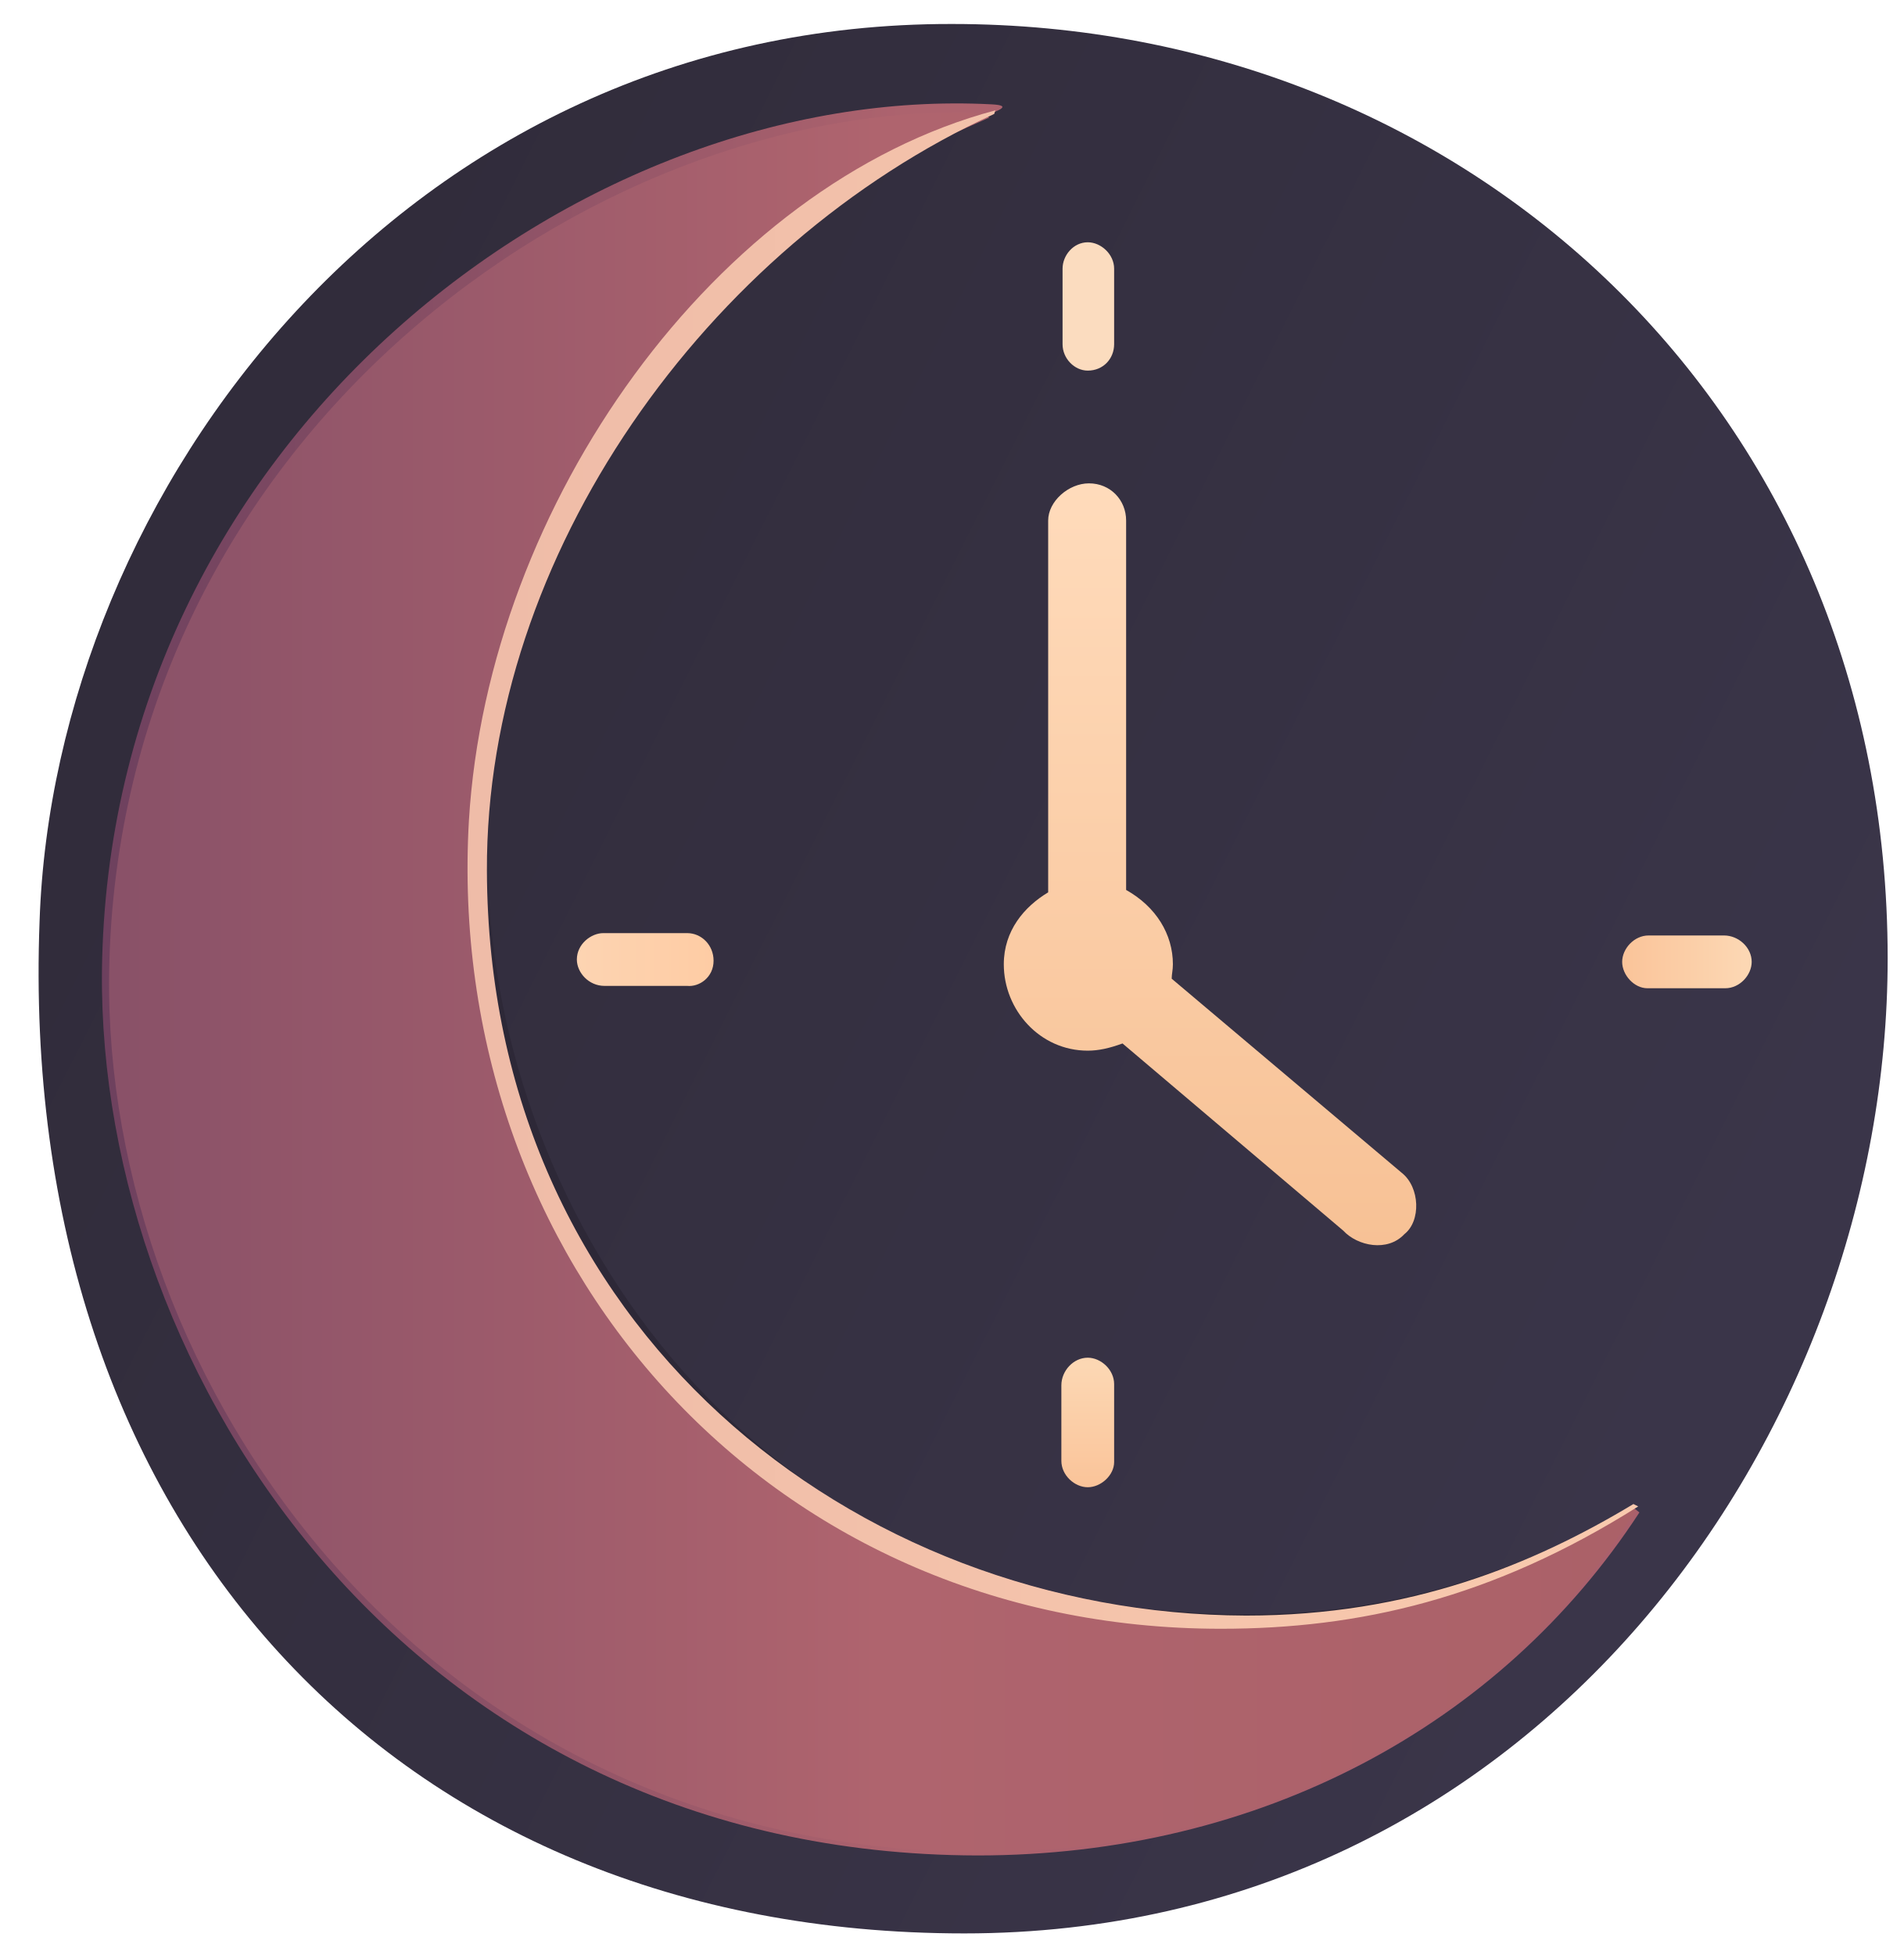
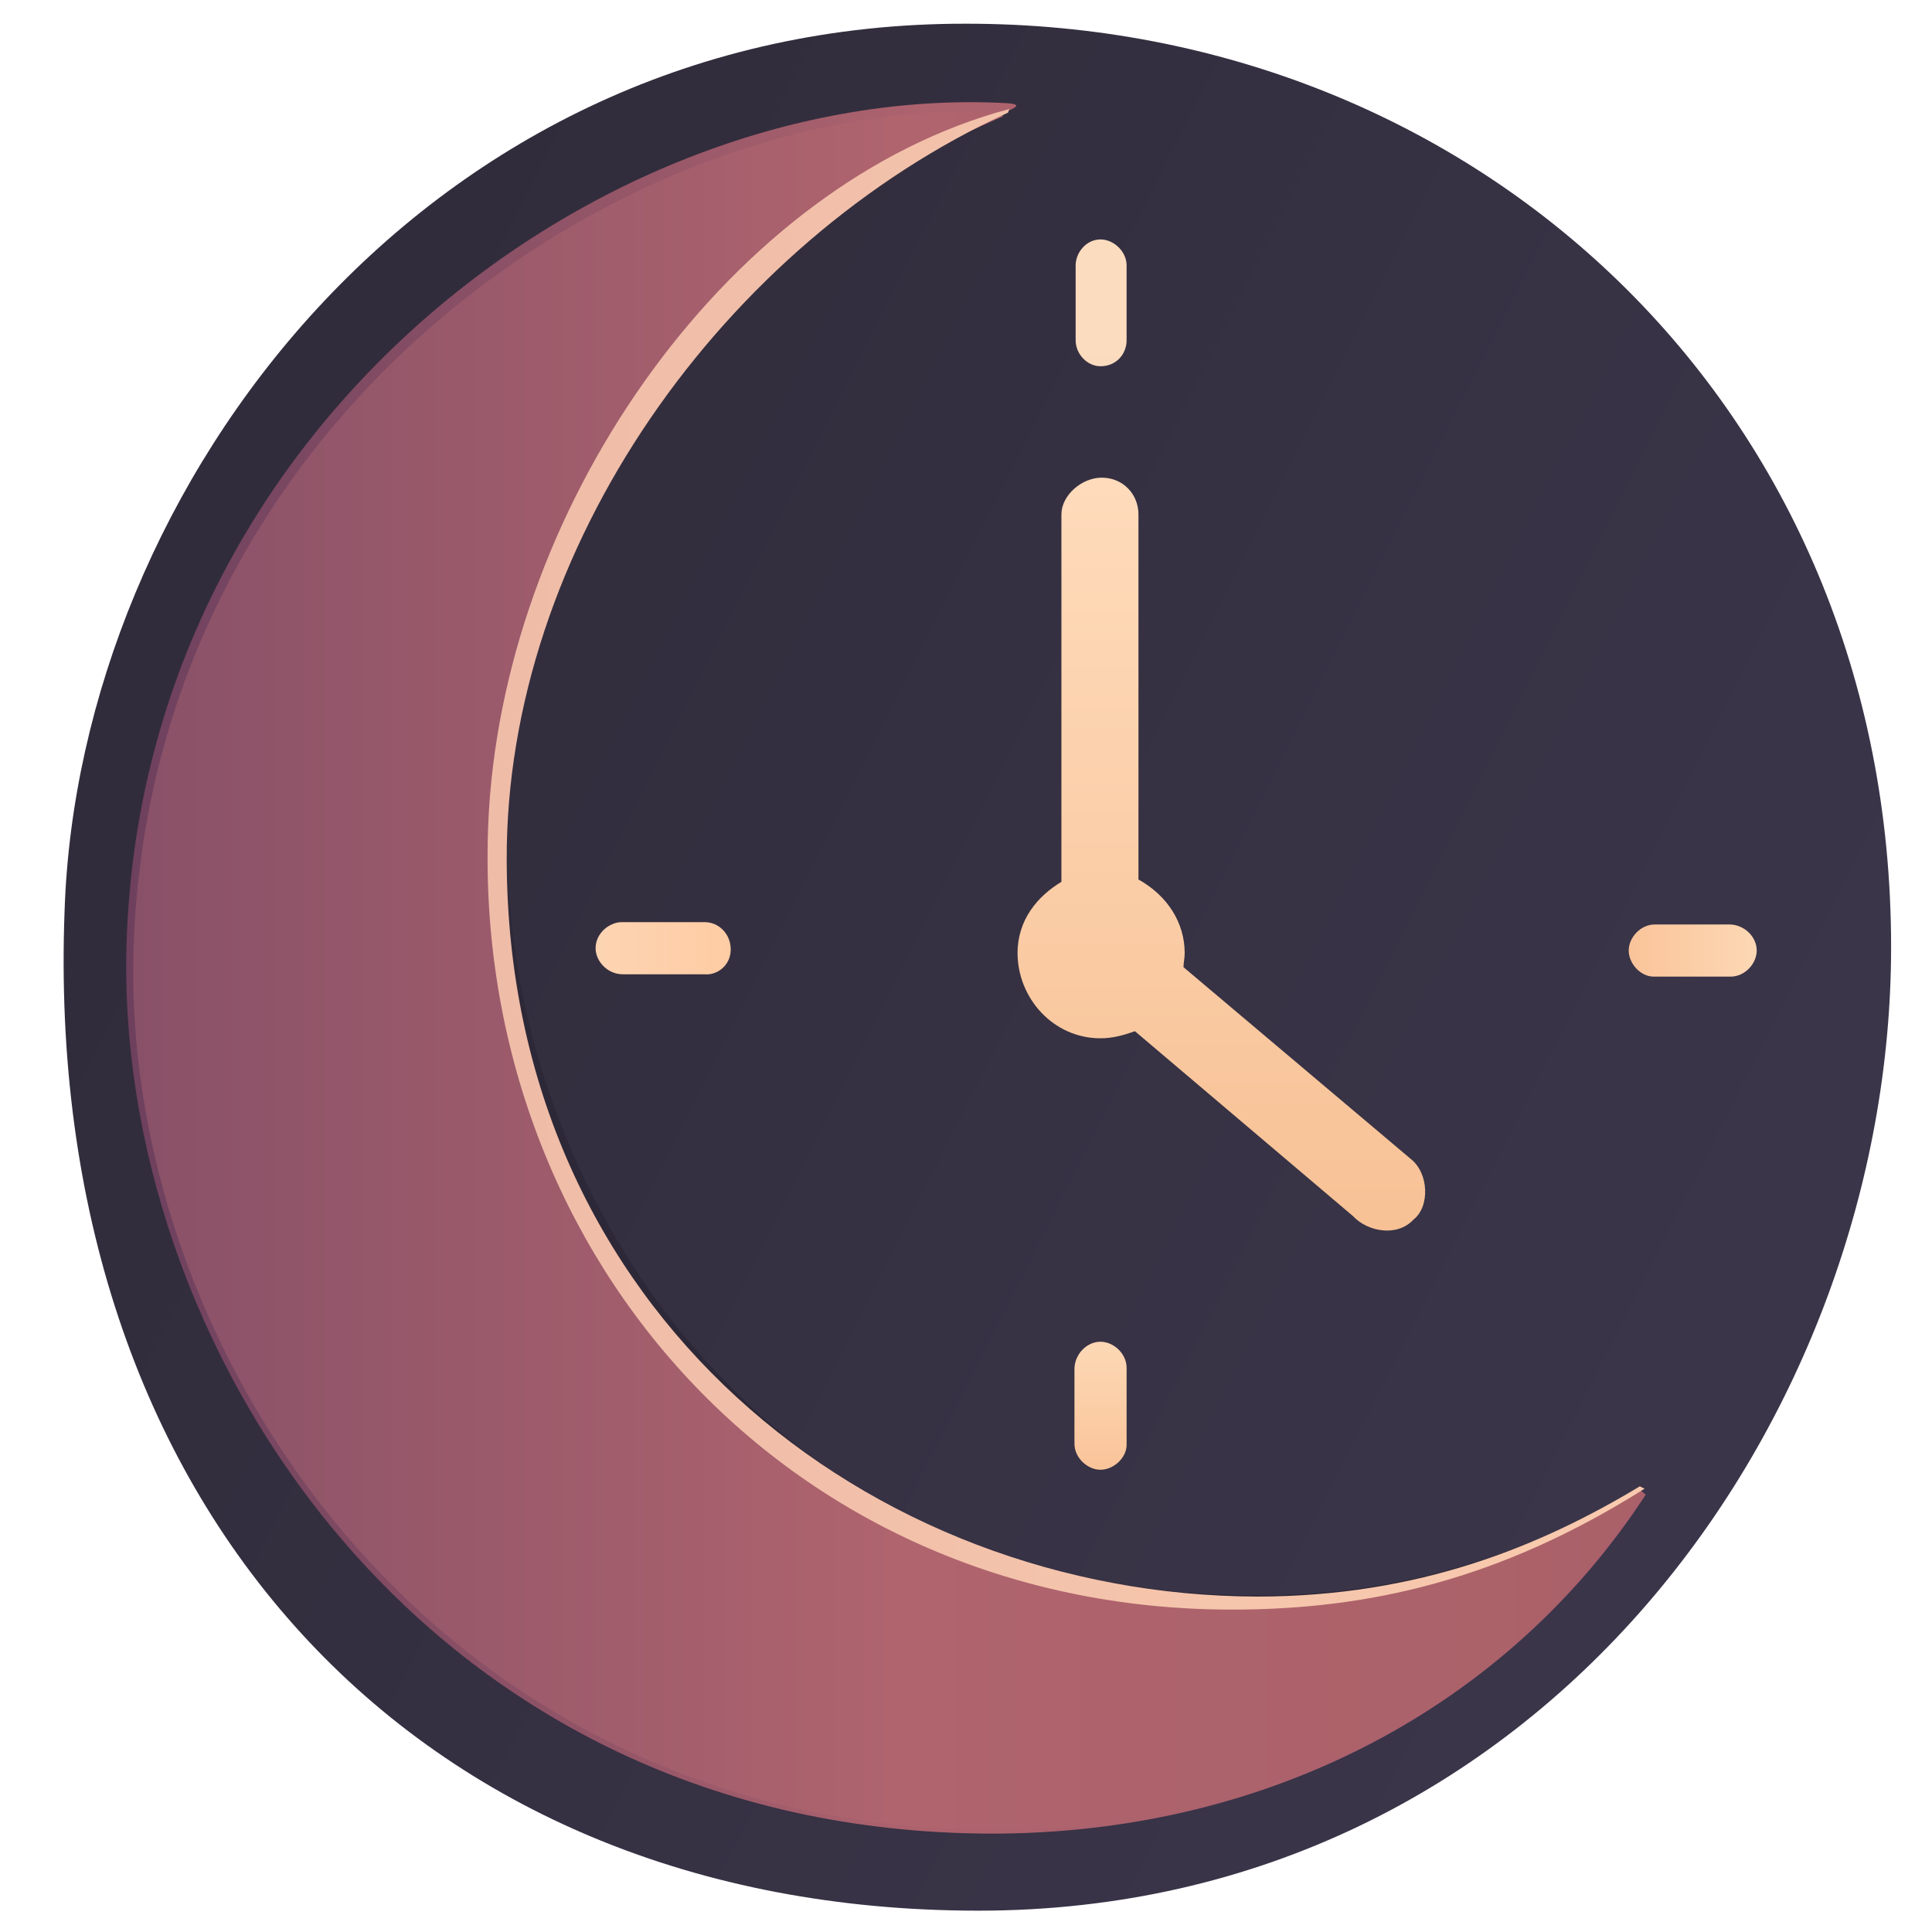
- <svg xmlns="http://www.w3.org/2000/svg" xmlns:xlink="http://www.w3.org/1999/xlink" viewBox="0 0 158.7 163" version="1.1" id="svg22">
+ <svg xmlns="http://www.w3.org/2000/svg" xmlns:xlink="http://www.w3.org/1999/xlink" viewBox="-2.15 0 163 163" version="1.1" id="svg22">
  <defs id="defs22">
    <linearGradient id="linearGradient22" x1="89.41" x2="89.41" y1="39.12" y2="50.13" gradientTransform="matrix(1,0,0,-1,0,164)" gradientUnits="userSpaceOnUse">
      <stop stop-color="#FAC297" offset="0" id="stop17-3" />
      <stop stop-color="#FCD7B3" offset="1" id="stop18-6" />
    </linearGradient>
    <linearGradient xlink:href="#SVGID_8_" id="linearGradient23" gradientUnits="userSpaceOnUse" gradientTransform="matrix(0,1,1,0,95.26206,-10.50431)" x1="89.41" y1="39.12" x2="89.41" y2="50.13" />
  </defs>
  <style type="text/css" id="style1">.cls-0 {fill:#FBF8F4;}
.cls-1 {fill:url(#SVGID_1_);}
.cls-2 {fill:url(#SVGID_2_);}
.cls-3 {fill:url(#SVGID_3_);}
.cls-4 {fill:url(#SVGID_4_);}
.cls-5 {fill:url(#SVGID_5_);}
.cls-6 {fill:url(#SVGID_6_);}
.cls-7 {fill:url(#SVGID_7_);}
.cls-8 {fill:url(#SVGID_8_);}
.cls-9 {fill:url(#SVGID_9_);}</style>
  <linearGradient id="SVGID_1_" x1="14.21" x2="140.2" y1="109.2" y2="45.84" gradientTransform="matrix(1 0 0 -1 0 164)" gradientUnits="userSpaceOnUse">
    <stop stop-color="#312C3B" offset="0" id="stop1" />
    <stop stop-color="#3A3549" offset="1" id="stop2" />
  </linearGradient>
  <path class="cls-1" d="m157.4 79.9c0 39.6-29.4 81.3-77 81.3s-79-34.2-77.1-84.4c1.2-35.7 30.4-74.9 76.1-74.8 42.9 0 78 32.2 78 77.9z" id="path2" />
  <linearGradient id="SVGID_2_" x1="8.255" x2="136.7" y1="79.65" y2="79.65" gradientTransform="matrix(1 0 0 -1 0 164)" gradientUnits="userSpaceOnUse">
    <stop stop-color="#6D405E" offset="0" id="stop3" />
    <stop stop-color="#AD636E" offset=".524" id="stop4" />
    <stop stop-color="#AA606C" offset="1" id="stop5" />
  </linearGradient>
  <path class="cls-2" d="m103.9 134.7c-33.3 0-65-25.3-64.9-62 0-25.3 17.8-52.4 40.8-62.1l2.2-0.9c1-0.4 2.6-0.9 0.7-1-34.3-1.8-73.7 28-74.2 72.3-0.3 33.6 25.7 73.6 73 73.7 23.5 0 43.6-10.8 55.2-28.6l-0.5-0.4c-8.3 4.9-18.6 9-32.3 9z" id="path5" />
  <linearGradient id="SVGID_3_" x1="9.1" x2="136.4" y1="79.65" y2="79.65" gradientTransform="matrix(1 0 0 -1 0 164)" gradientUnits="userSpaceOnUse">
    <stop stop-color="#895168" offset="0" id="stop6" />
    <stop stop-color="#AF646E" offset=".504" id="stop7" />
    <stop stop-color="#AB6168" offset="1" id="stop8" />
  </linearGradient>
  <path class="cls-3" d="m103.8 134.9c-33.1 0.1-64.8-24.4-64.7-61.9 0.2-25.5 17.3-51.8 40.7-62l2.7-1.2-0.7-0.4c-32.4-1.1-72 27.2-72.7 71.7-0.5 33.9 26.2 73.1 72.4 73.3 23.7 0.1 43.8-10.7 54.9-28.5h-0.4c-8.1 4.9-18.7 9-32.2 9z" id="path8" />
  <radialGradient id="SVGID_4_" cx="93.69" cy="92.6" r="52.45" gradientTransform="matrix(1 0 0 -1 0 164)" gradientUnits="userSpaceOnUse">
    <stop stop-color="#393346" offset=".574" id="stop9" />
    <stop stop-color="#2D2837" offset="1" id="stop10" />
  </radialGradient>
  <path class="cls-4" d="m40.7 71.6c-0.1 27.4 20.1 62.9 63.2 63 11.5 0 21.5-2.9 32.4-9-8.4 4.9-19.1 10-34 10.1-30.8 0.3-62-23.5-61.6-64.1z" id="path10" />
  <linearGradient id="SVGID_5_" x1="40.6" x2="136.6" y1="90.73" y2="90.73" gradientTransform="matrix(1 0 0 -1 0 164)" gradientUnits="userSpaceOnUse">
    <stop stop-color="#EFBCA8" offset="0" id="stop11" />
    <stop stop-color="#F9CAAE" offset="1" id="stop12" />
  </linearGradient>
  <path class="cls-5" d="m103.9 134.7c-32.7-0.1-63.2-24-63.3-62.1-0.1-26.3 18.3-52.1 42.3-63.1l0.1-0.3c-23.3 6.2-42.3 32.8-43.9 59.2-2.1 36.5 24.7 67.4 62.7 67.4 11.5 0 22.6-2.5 34.8-10.2l-0.4-0.2c-8.3 5-18.6 9.3-32.3 9.3z" id="path12" />
  <linearGradient id="SVGID_6_" x1="89.41" x2="89.41" y1="93.1" y2="135.6" gradientTransform="matrix(1 0 0 -1 0 164)" gradientUnits="userSpaceOnUse">
    <stop stop-color="#FACFA5" offset="0" id="stop13" />
    <stop stop-color="#FBDCBF" offset="1" id="stop14" />
  </linearGradient>
  <path class="cls-6" d="m90.7 30.9c-1.1 0-2.1-1-2.1-2.2v-6.3c0-1.1 0.9-2.2 2.1-2.2 1.1 0 2.2 1 2.2 2.2v6.3c0 1.2-0.9 2.2-2.2 2.2z" id="path14" />
  <linearGradient id="SVGID_7_" x1="93.4" x2="93.4" y1="60.02" y2="123.5" gradientTransform="matrix(1 0 0 -1 0 164)" gradientUnits="userSpaceOnUse">
    <stop stop-color="#F7C195" offset="0" id="stop15" />
    <stop stop-color="#FFDBBB" offset="1" id="stop16" />
  </linearGradient>
  <path class="cls-7" d="m116.9 97.8-19.2-16.2c0-0.4 0.1-0.7 0.1-1.2 0-2.5-1.4-4.8-3.9-6.2v-30.8c0-1.7-1.3-3.1-3.1-3.1-1.7 0-3.4 1.5-3.4 3.1v31c-2 1.2-3.7 3.2-3.7 6 0 3.8 3 7.2 7 7.2 0.9 0 1.8-0.2 2.9-0.6l18.4 15.6c1.2 1.3 3.7 1.8 5.1 0.3 1.4-1.1 1.3-3.9-0.2-5.1z" id="path16" />
  <linearGradient id="SVGID_8_" x1="89.41" x2="89.41" y1="39.12" y2="50.13" gradientTransform="matrix(1 0 0 -1 0 164)" gradientUnits="userSpaceOnUse">
    <stop stop-color="#FAC297" offset="0" id="stop17" />
    <stop stop-color="#FCD7B3" offset="1" id="stop18" />
  </linearGradient>
  <path class="cls-8" d="m90.7 124c-1.1 0-2.2-1-2.2-2.2v-6.3c0-1.2 1-2.3 2.2-2.3 1.1 0 2.2 1 2.2 2.2v6.5c0 1.1-1.1 2.1-2.2 2.1z" id="path18" />
  <path class="cls-8" d="m 135.262,80.196 c 0,-1.1 1,-2.2 2.2,-2.2 h 6.3 c 1.2,0 2.3,1 2.3,2.2 0,1.1 -1,2.2 -2.2,2.2 h -6.5 c -1.1,0 -2.1,-1.1 -2.1,-2.2 z" id="path18-5" style="fill:url(#linearGradient23)" />
  <linearGradient id="SVGID_9_" x1="135.7" x2="146.2" y1="83.71" y2="83.71" gradientTransform="matrix(1 0 0 -1 0 164)" gradientUnits="userSpaceOnUse">
    <stop stop-color="#FCCAA1" offset="0" id="stop19" />
    <stop stop-color="#FEDCB9" offset="1" id="stop20" />
  </linearGradient>
  <linearGradient id="aramATboT_00000147202999611525946810000000188187041275403222_" x1="48.1" x2="59.5" y1="83.65" y2="83.65" gradientUnits="userSpaceOnUse">
    <stop stop-color="#FDD4B2" offset="0" id="stop21" />
    <stop stop-color="#FECCA4" offset="1" id="stop22" />
  </linearGradient>
  <path d="m57.3 82.2h-6.9c-1.3 0-2.3-1.1-2.3-2.2 0-1.3 1.2-2.2 2.2-2.2h7c1.2 0 2.2 1 2.2 2.3 0 1.4-1.2 2.2-2.2 2.1z" fill="url(#aramATboT_00000147202999611525946810000000188187041275403222_)" id="path22" />
</svg>
